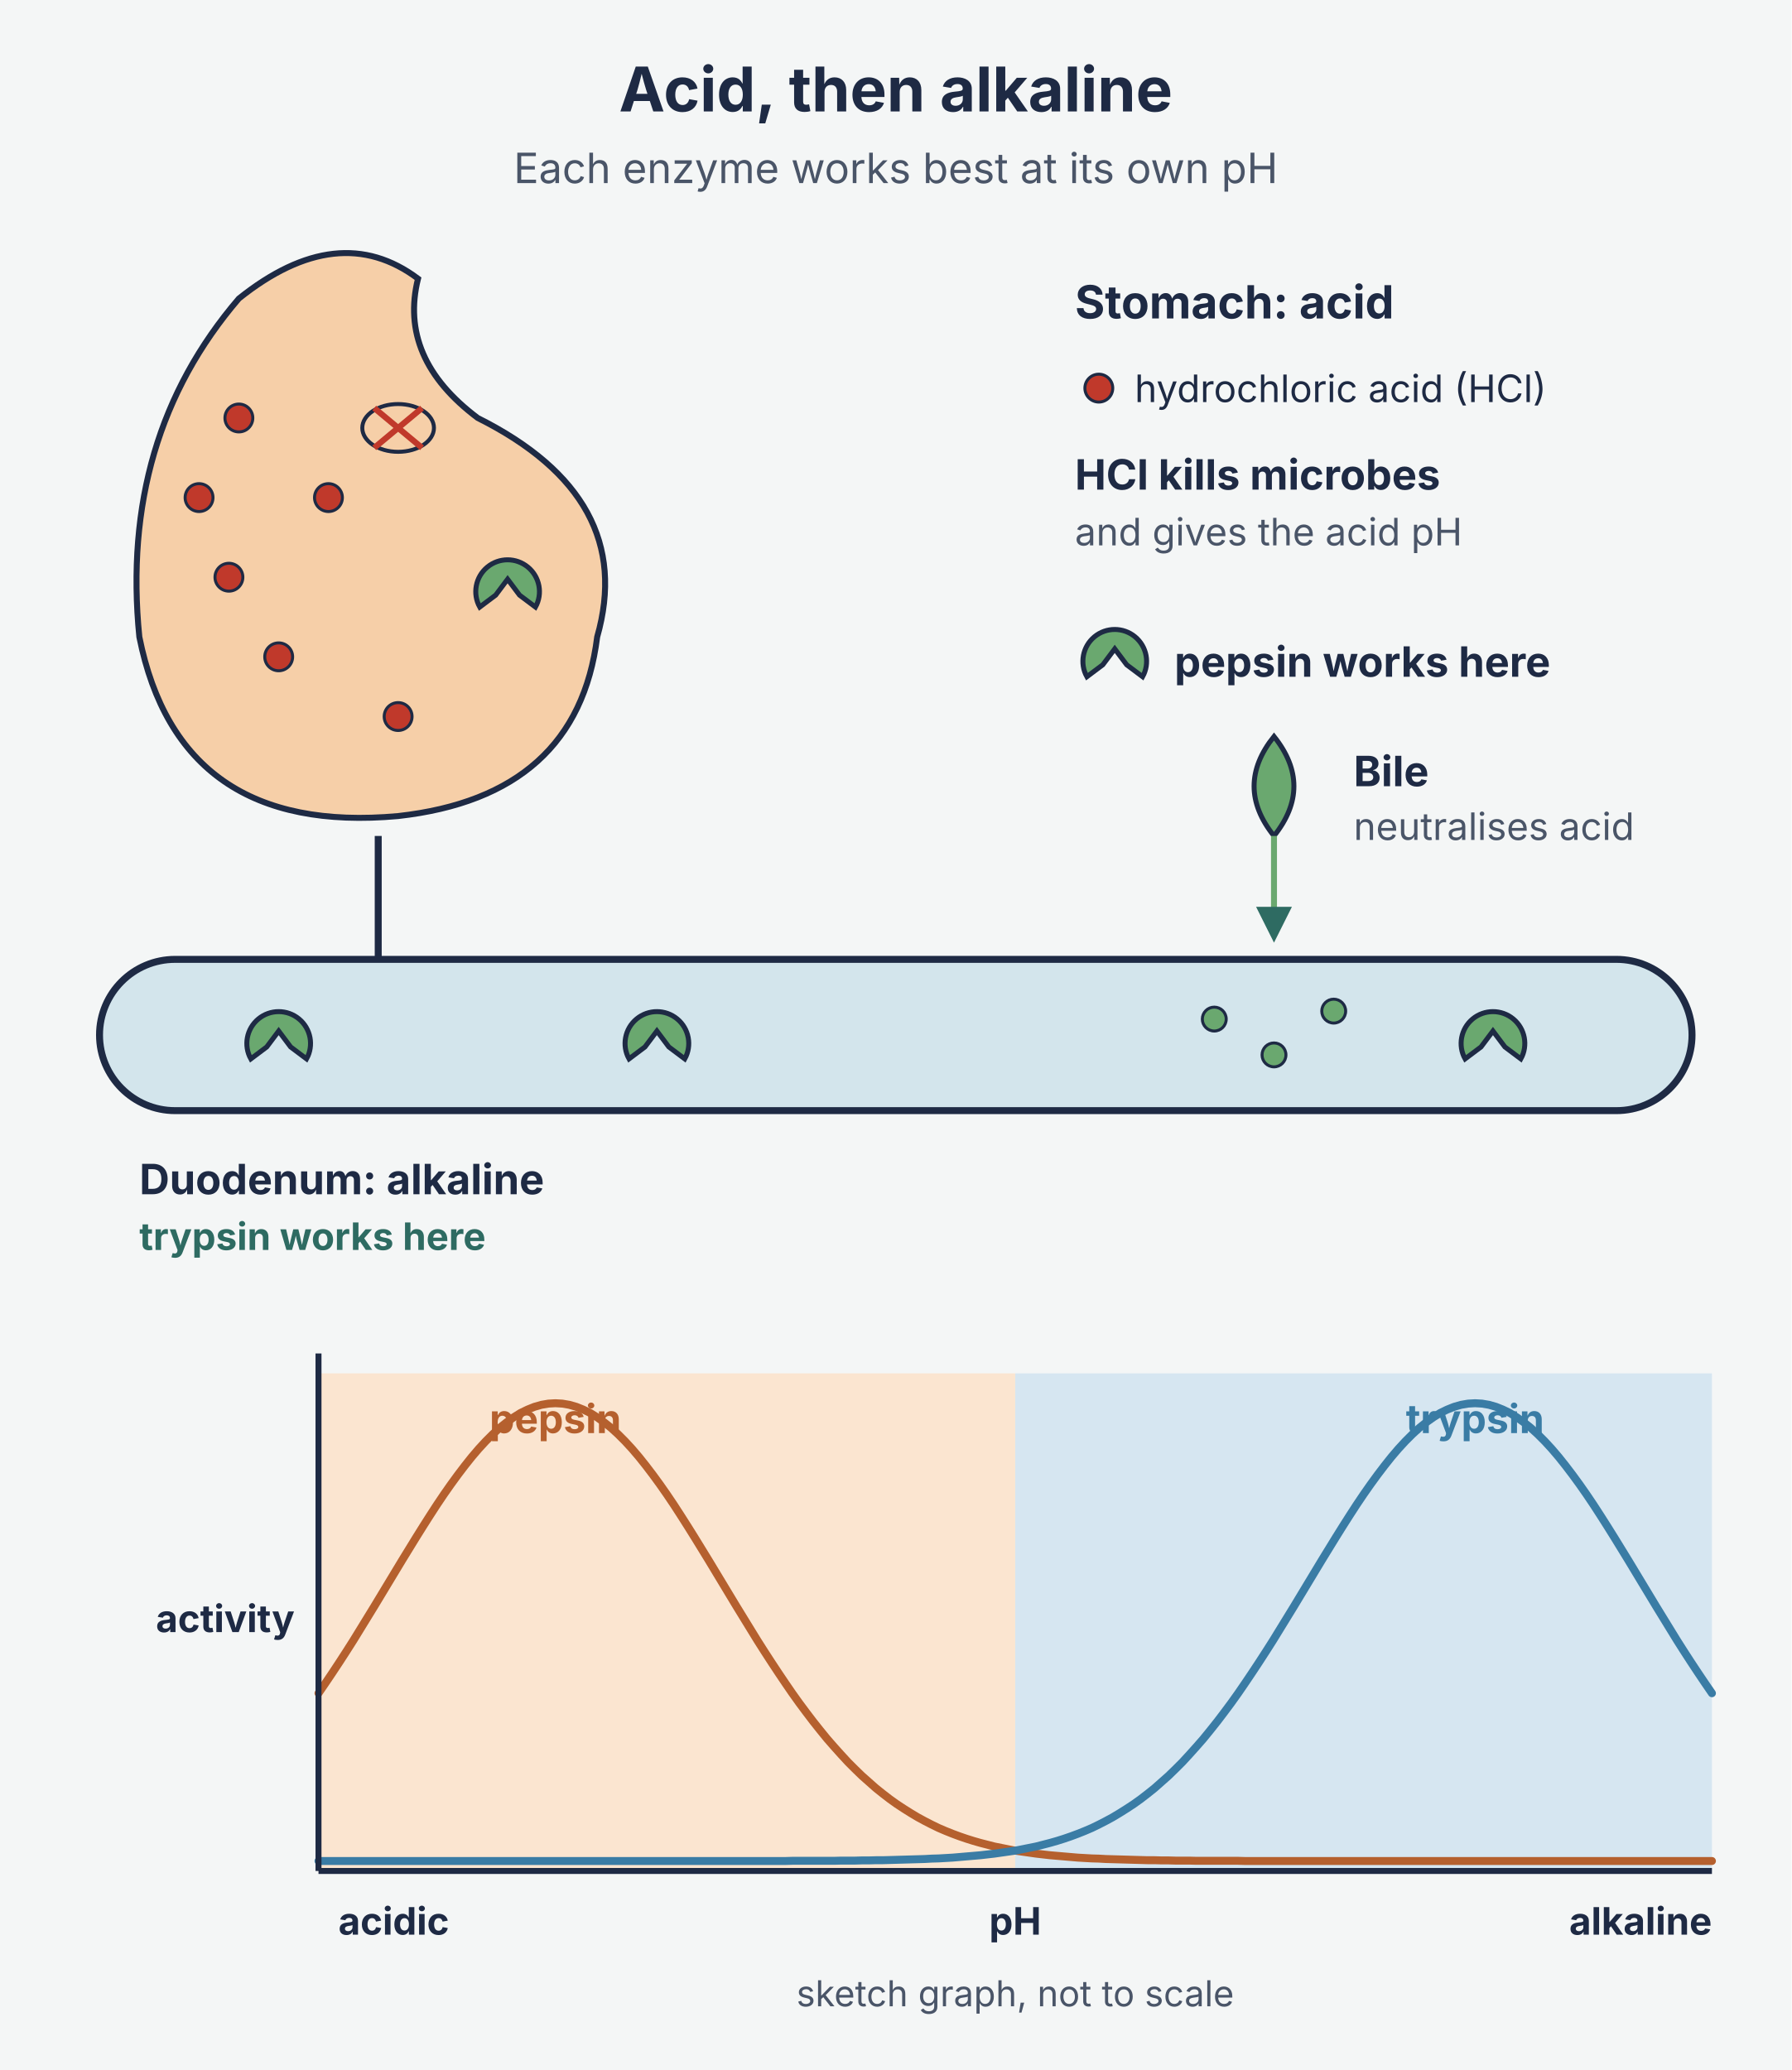
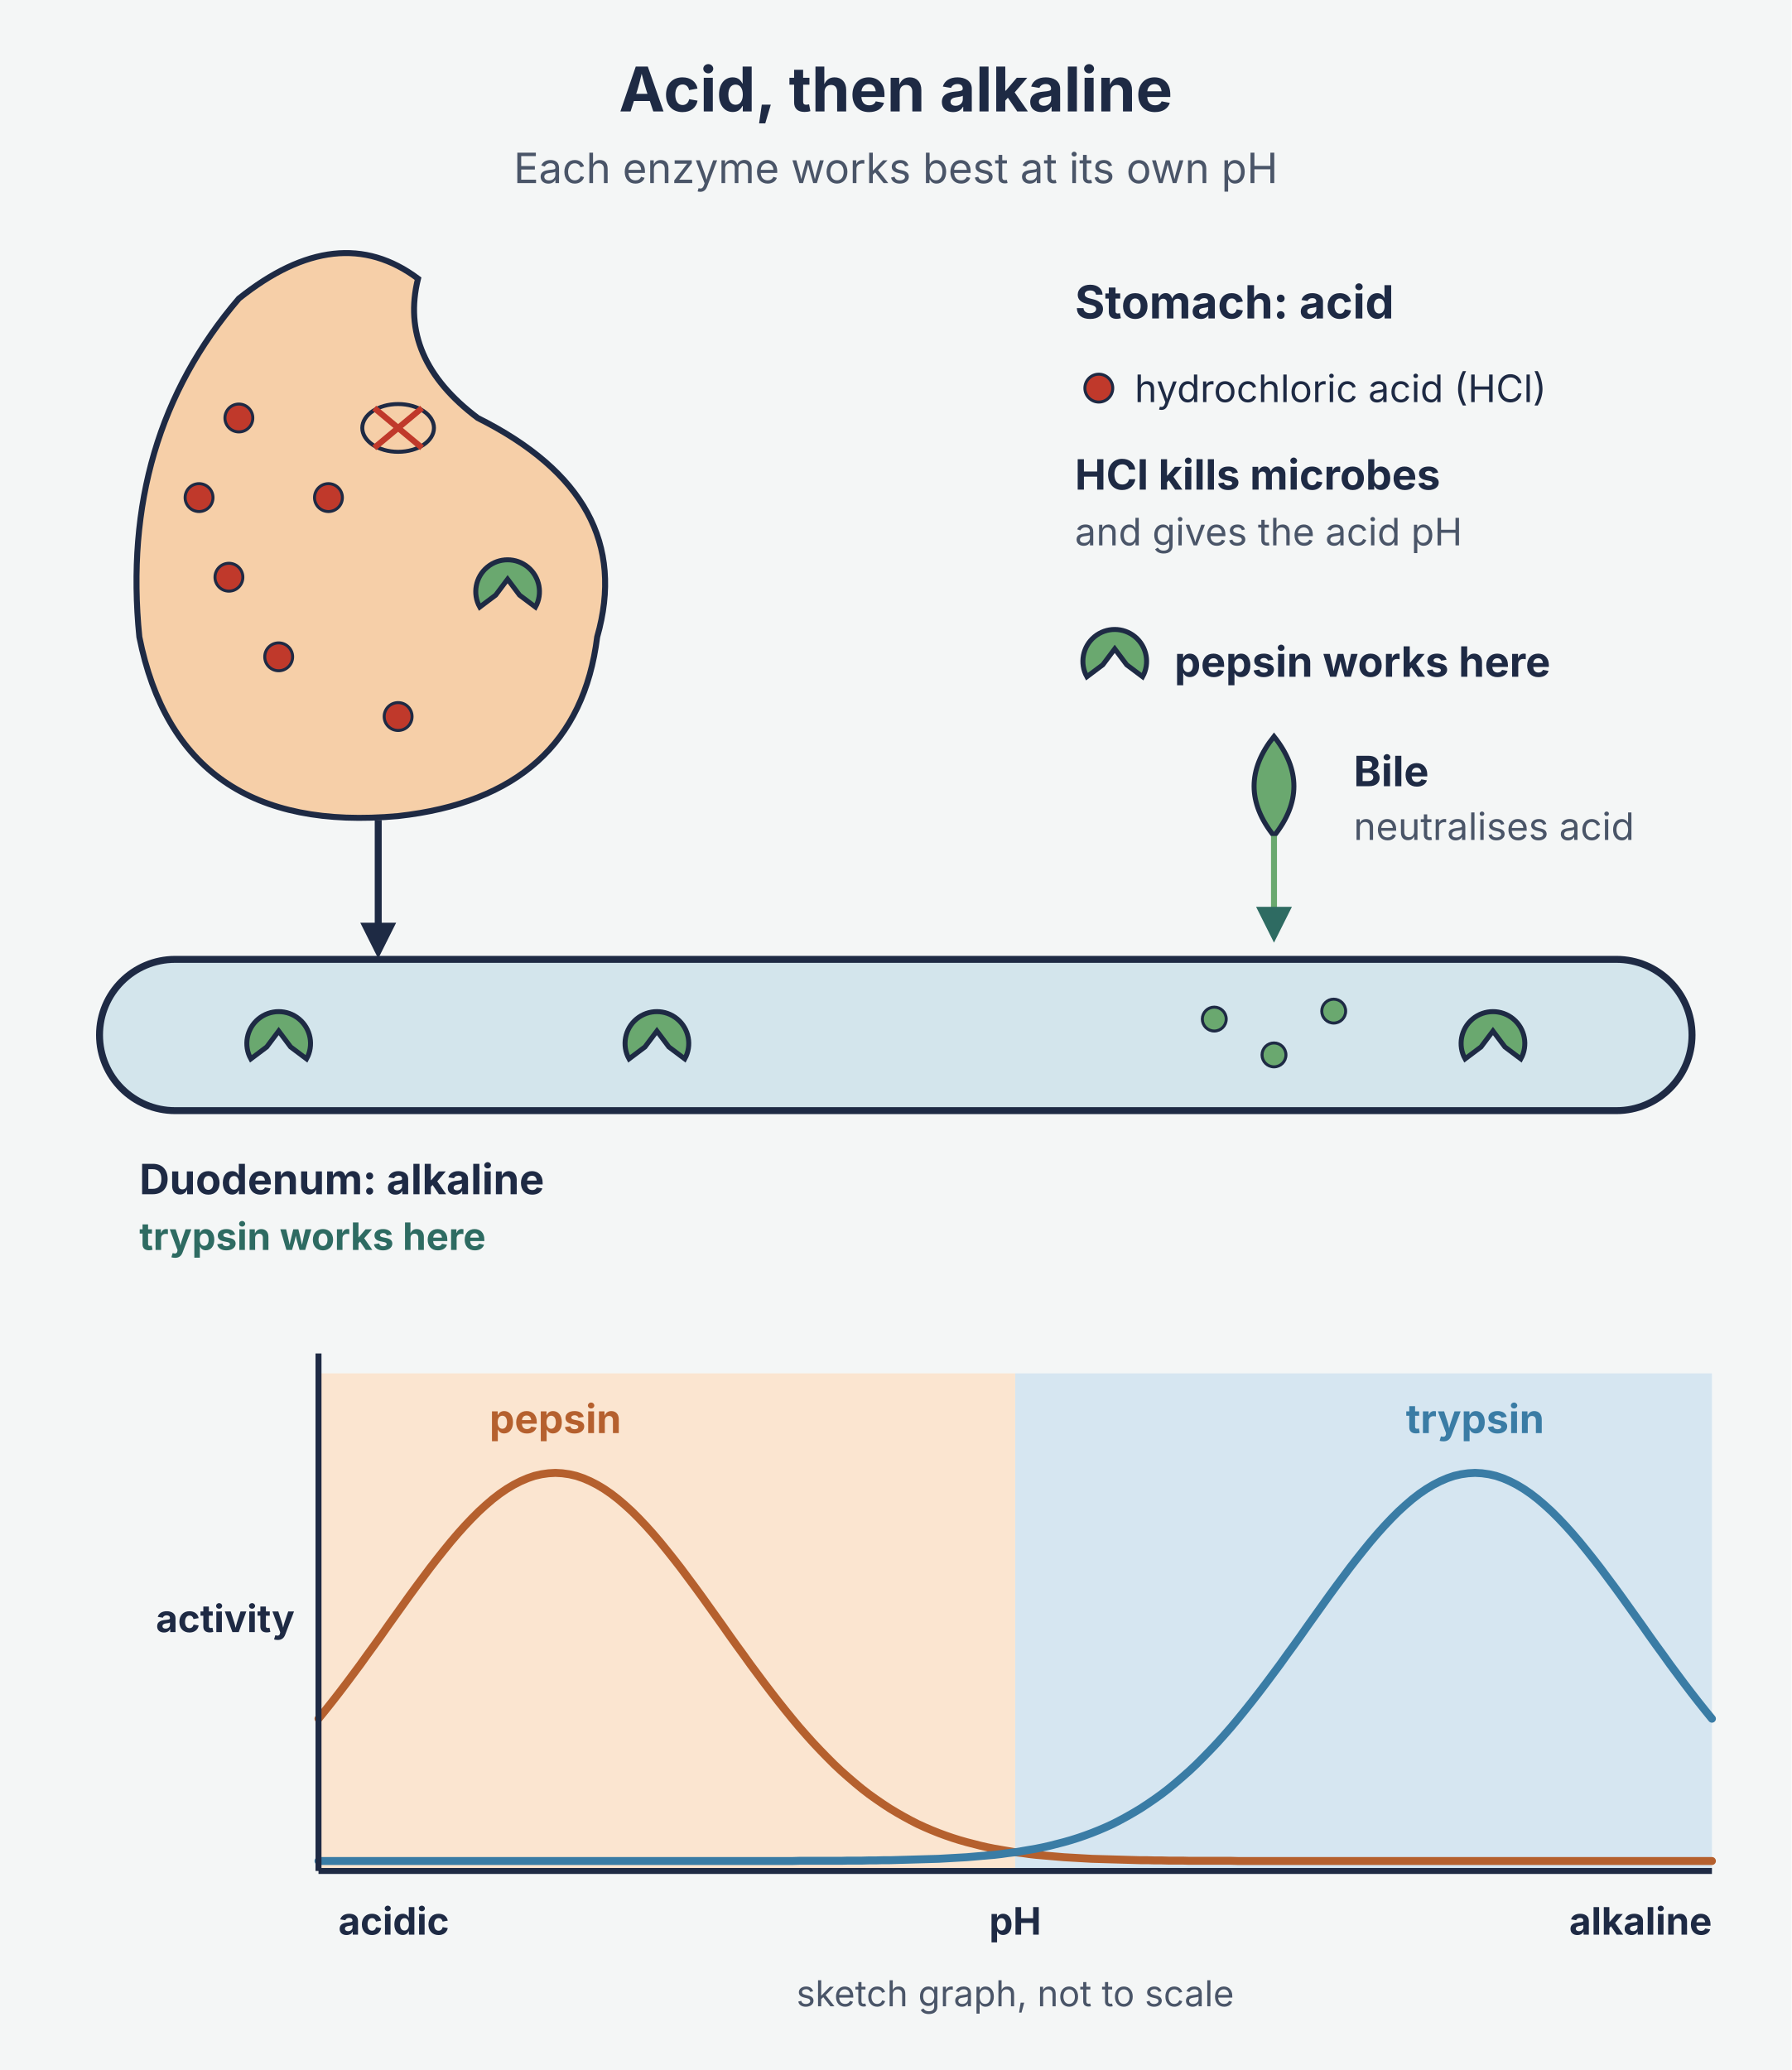
<svg xmlns="http://www.w3.org/2000/svg" viewBox="0 0 900 1040" width="900" height="1040" font-family="Inter, 'DejaVu Sans', Arial, sans-serif">
  <defs>
    <marker id="ah" viewBox="0 0 10 10" refX="8" refY="5" markerUnits="userSpaceOnUse" markerWidth="18" markerHeight="18" orient="auto-start-reverse">
      <path d="M0,0 L10,5 L0,10 z" fill="#1e2a44" />
    </marker>
    <marker id="ahT" viewBox="0 0 10 10" refX="8" refY="5" markerUnits="userSpaceOnUse" markerWidth="18" markerHeight="18" orient="auto-start-reverse">
      <path d="M0,0 L10,5 L0,10 z" fill="#2e6b62" />
    </marker>
    <marker id="ahR" viewBox="0 0 10 10" refX="8" refY="5" markerUnits="userSpaceOnUse" markerWidth="18" markerHeight="18" orient="auto-start-reverse">
      <path d="M0,0 L10,5 L0,10 z" fill="#b5602e" />
    </marker>
    <marker id="ahO" viewBox="0 0 10 10" refX="8" refY="5" markerUnits="userSpaceOnUse" markerWidth="18" markerHeight="18" orient="auto-start-reverse">
      <path d="M0,0 L10,5 L0,10 z" fill="#8a6d0d" />
    </marker>
  </defs>
  <rect width="900" height="1040" fill="#f4f6f6" />
  <text x="450" y="56" text-anchor="middle" font-size="31" font-weight="700" fill="#1e2a44">Acid, then alkaline</text>
  <text x="450" y="92" text-anchor="middle" font-size="21" fill="#4a5568">Each enzyme works best at its own pH</text>
  <path d="M120 150 Q60 220 70 320 Q90 420 200 410 Q290 400 300 320 Q320 250 240 210 Q200 180 210 140 Q170 110 120 150 Z" fill="#f6cfa8" stroke="#1e2a44" stroke-width="3" />
  <circle cx="120" cy="210" r="7" fill="#c0392b" stroke="#1e2a44" stroke-width="1.5" />
  <circle cx="100" cy="250" r="7" fill="#c0392b" stroke="#1e2a44" stroke-width="1.5" />
  <circle cx="165" cy="250" r="7" fill="#c0392b" stroke="#1e2a44" stroke-width="1.5" />
  <circle cx="115" cy="290" r="7" fill="#c0392b" stroke="#1e2a44" stroke-width="1.5" />
  <circle cx="140" cy="330" r="7" fill="#c0392b" stroke="#1e2a44" stroke-width="1.5" />
  <circle cx="200" cy="360" r="7" fill="#c0392b" stroke="#1e2a44" stroke-width="1.5" />
  <ellipse cx="200" cy="215" rx="18" ry="12" fill="none" stroke="#1e2a44" stroke-width="2" />
  <path d="M188 205 L212 225 M212 205 L188 225" stroke="#c0392b" stroke-width="3" />
  <path d="M241 305 A16 16 0 1 1 269 305 L261 299 L255 291 L249 299 Z" fill="#6aa86f" stroke="#1e2a44" stroke-width="2.5" />
  <text x="540" y="160" font-size="23" font-weight="700" fill="#1e2a44" text-anchor="start">Stomach: acid</text>
  <circle cx="552" cy="195" r="7" fill="#c0392b" stroke="#1e2a44" stroke-width="1.5" />
  <text x="570" y="202" font-size="19" font-weight="400" fill="#1e2a44" text-anchor="start">hydrochloric acid (HCl)</text>
  <text x="540" y="246" font-size="21" font-weight="700" fill="#1e2a44" text-anchor="start">HCl kills microbes</text>
  <text x="540" y="274" font-size="19" font-weight="400" fill="#4a5568" text-anchor="start">and gives the acid pH</text>
  <path d="M546 340 A16 16 0 1 1 574 340 L566 334 L560 326 L554 334 Z" fill="#6aa86f" stroke="#1e2a44" stroke-width="2.5" />
  <text x="590" y="340" font-size="21" font-weight="700" fill="#1e2a44" text-anchor="start">pepsin works here</text>
-   <line x1="190" y1="420" x2="190" y2="498" stroke="#1e2a44" stroke-width="3.5" marker-end="url(#ah)" />
+   <line x1="190" y1="412" x2="190" y2="478" stroke="#1e2a44" stroke-width="3.5" marker-end="url(#ah)" />
  <path d="M640 370 Q620 395 640 420 Q660 395 640 370 Z" fill="#6aa86f" stroke="#1e2a44" stroke-width="2.5" />
  <line x1="640" y1="420" x2="640" y2="470" stroke="#6aa86f" stroke-width="3" marker-end="url(#ahT)" />
  <text x="680" y="395" font-size="21" font-weight="700" fill="#1e2a44" text-anchor="start">Bile</text>
  <text x="680" y="422" font-size="19" font-weight="400" fill="#4a5568" text-anchor="start">neutralises acid</text>
  <rect x="50" y="482" width="800" height="76" rx="38" fill="#d3e5ec" stroke="#1e2a44" stroke-width="3.5" />
  <path d="M126 532 A16 16 0 1 1 154 532 L146 526 L140 518 L134 526 Z" fill="#6aa86f" stroke="#1e2a44" stroke-width="2.5" />
  <path d="M316 532 A16 16 0 1 1 344 532 L336 526 L330 518 L324 526 Z" fill="#6aa86f" stroke="#1e2a44" stroke-width="2.5" />
  <path d="M736 532 A16 16 0 1 1 764 532 L756 526 L750 518 L744 526 Z" fill="#6aa86f" stroke="#1e2a44" stroke-width="2.5" />
  <circle cx="610" cy="512" r="6" fill="#6aa86f" stroke="#1e2a44" stroke-width="1.5" />
  <circle cx="640" cy="530" r="6" fill="#6aa86f" stroke="#1e2a44" stroke-width="1.5" />
  <circle cx="670" cy="508" r="6" fill="#6aa86f" stroke="#1e2a44" stroke-width="1.5" />
  <text x="70" y="600" font-size="21" font-weight="700" fill="#1e2a44" text-anchor="start">Duodenum: alkaline</text>
  <text x="70" y="628" font-size="19" font-weight="700" fill="#2e6b62" text-anchor="start">trypsin works here</text>
  <rect x="160" y="690" width="350" height="250" fill="#fbe5d0" />
  <rect x="510" y="690" width="350" height="250" fill="#d6e6f1" />
-   <path d="M160.0 850.7 L163.5 845.6 L167.0 840.4 L170.5 835.1 L174.0 829.7 L177.5 824.2 L181.0 818.5 L184.5 812.8 L188.0 807.1 L191.5 801.3 L195.0 795.5 L198.5 789.7 L202.0 783.9 L205.5 778.2 L209.0 772.5 L212.5 766.9 L216.0 761.4 L219.5 756.0 L223.0 750.8 L226.5 745.8 L230.0 741.0 L233.5 736.4 L237.0 732.0 L240.5 727.9 L244.0 724.1 L247.5 720.6 L251.0 717.4 L254.5 714.6 L258.0 712.1 L261.5 709.9 L265.0 708.2 L268.5 706.8 L272.0 705.8 L275.5 705.2 L279.0 705.0 L282.5 705.2 L286.0 705.8 L289.5 706.8 L293.0 708.2 L296.5 709.9 L300.0 712.1 L303.5 714.6 L307.0 717.4 L310.5 720.6 L314.0 724.1 L317.5 727.9 L321.0 732.0 L324.5 736.4 L328.0 741.0 L331.5 745.8 L335.0 750.8 L338.5 756.0 L342.0 761.4 L345.5 766.9 L349.0 772.5 L352.5 778.2 L356.0 783.9 L359.5 789.7 L363.0 795.5 L366.5 801.3 L370.0 807.1 L373.5 812.8 L377.0 818.5 L380.5 824.2 L384.0 829.7 L387.5 835.1 L391.0 840.4 L394.5 845.6 L398.0 850.7 L401.5 855.6 L405.0 860.3 L408.5 864.9 L412.0 869.3 L415.5 873.6 L419.0 877.6 L422.5 881.5 L426.0 885.3 L429.5 888.8 L433.0 892.2 L436.5 895.3 L440.0 898.4 L443.5 901.2 L447.0 903.9 L450.5 906.4 L454.0 908.7 L457.5 910.9 L461.0 913.0 L464.5 914.9 L468.0 916.7 L471.5 918.4 L475.0 919.9 L478.5 921.3 L482.0 922.6 L485.5 923.8 L489.0 924.9 L492.5 925.9 L496.0 926.8 L499.5 927.7 L503.0 928.4 L506.5 929.1 L510.0 929.8 L513.5 930.3 L517.0 930.8 L520.5 931.3 L524.0 931.7 L527.5 932.1 L531.0 932.4 L534.5 932.7 L538.0 933.0 L541.5 933.3 L545.0 933.5 L548.5 933.7 L552.0 933.8 L555.5 934.0 L559.0 934.1 L562.5 934.2 L566.0 934.3 L569.5 934.4 L573.0 934.5 L576.5 934.6 L580.0 934.6 L583.5 934.7 L587.0 934.7 L590.5 934.8 L594.0 934.8 L597.5 934.8 L601.0 934.9 L604.5 934.9 L608.0 934.9 L611.5 934.9 L615.0 934.9 L618.5 934.9 L622.0 934.9 L625.5 935.0 L629.0 935.0 L632.5 935.0 L636.0 935.0 L639.5 935.0 L643.0 935.0 L646.5 935.0 L650.0 935.0 L653.5 935.0 L657.0 935.0 L660.5 935.0 L664.0 935.0 L667.5 935.0 L671.0 935.0 L674.5 935.0 L678.0 935.0 L681.5 935.0 L685.0 935.0 L688.5 935.0 L692.0 935.0 L695.5 935.0 L699.0 935.0 L702.5 935.0 L706.0 935.0 L709.5 935.0 L713.0 935.0 L716.5 935.0 L720.0 935.0 L723.5 935.0 L727.0 935.0 L730.5 935.0 L734.0 935.0 L737.5 935.0 L741.0 935.0 L744.5 935.0 L748.0 935.0 L751.5 935.0 L755.0 935.0 L758.5 935.0 L762.0 935.0 L765.5 935.0 L769.0 935.0 L772.5 935.0 L776.0 935.0 L779.5 935.0 L783.0 935.0 L786.5 935.0 L790.0 935.0 L793.5 935.0 L797.0 935.0 L800.5 935.0 L804.0 935.0 L807.5 935.0 L811.0 935.0 L814.5 935.0 L818.0 935.0 L821.5 935.0 L825.0 935.0 L828.5 935.0 L832.0 935.0 L835.5 935.0 L839.0 935.0 L842.5 935.0 L846.0 935.0 L849.5 935.0 L853.0 935.0 L856.5 935.0 L860.0 935.0" fill="none" stroke="#b5602e" stroke-width="4" stroke-linejoin="round" stroke-linecap="round" />
-   <path d="M160.0 935.0 L163.5 935.0 L167.0 935.0 L170.5 935.0 L174.0 935.0 L177.5 935.0 L181.0 935.0 L184.5 935.0 L188.0 935.0 L191.5 935.0 L195.0 935.0 L198.5 935.0 L202.0 935.0 L205.5 935.0 L209.0 935.0 L212.5 935.0 L216.0 935.0 L219.5 935.0 L223.0 935.0 L226.5 935.0 L230.0 935.0 L233.5 935.0 L237.0 935.0 L240.5 935.0 L244.0 935.0 L247.5 935.0 L251.0 935.0 L254.5 935.0 L258.0 935.0 L261.5 935.0 L265.0 935.0 L268.5 935.0 L272.0 935.0 L275.5 935.0 L279.0 935.0 L282.5 935.0 L286.0 935.0 L289.5 935.0 L293.0 935.0 L296.5 935.0 L300.0 935.0 L303.5 935.0 L307.0 935.0 L310.5 935.0 L314.0 935.0 L317.5 935.0 L321.0 935.0 L324.5 935.0 L328.0 935.0 L331.5 935.0 L335.0 935.0 L338.5 935.0 L342.0 935.0 L345.5 935.0 L349.0 935.0 L352.5 935.0 L356.0 935.0 L359.5 935.0 L363.0 935.0 L366.5 935.0 L370.0 935.0 L373.5 935.0 L377.0 935.0 L380.5 935.0 L384.0 935.0 L387.5 935.0 L391.0 935.0 L394.5 935.0 L398.0 934.9 L401.5 934.9 L405.0 934.9 L408.5 934.9 L412.0 934.9 L415.5 934.9 L419.0 934.9 L422.5 934.8 L426.0 934.8 L429.5 934.8 L433.0 934.7 L436.5 934.7 L440.0 934.6 L443.5 934.6 L447.0 934.5 L450.5 934.4 L454.0 934.3 L457.5 934.2 L461.0 934.1 L464.5 934.0 L468.0 933.8 L471.5 933.7 L475.0 933.5 L478.5 933.3 L482.0 933.0 L485.5 932.7 L489.0 932.4 L492.5 932.1 L496.0 931.7 L499.5 931.3 L503.0 930.8 L506.5 930.3 L510.0 929.8 L513.5 929.1 L517.0 928.4 L520.5 927.7 L524.0 926.8 L527.5 925.9 L531.0 924.9 L534.5 923.8 L538.0 922.6 L541.5 921.3 L545.0 919.9 L548.5 918.4 L552.0 916.7 L555.5 914.9 L559.0 913.0 L562.5 910.9 L566.0 908.7 L569.5 906.4 L573.0 903.9 L576.5 901.2 L580.0 898.4 L583.5 895.3 L587.0 892.2 L590.5 888.8 L594.0 885.3 L597.5 881.5 L601.0 877.6 L604.5 873.6 L608.0 869.3 L611.5 864.9 L615.0 860.3 L618.5 855.6 L622.0 850.7 L625.5 845.6 L629.0 840.4 L632.5 835.1 L636.0 829.7 L639.5 824.2 L643.0 818.5 L646.5 812.8 L650.0 807.1 L653.5 801.3 L657.0 795.5 L660.5 789.7 L664.0 783.9 L667.5 778.2 L671.0 772.5 L674.5 766.9 L678.0 761.4 L681.5 756.0 L685.0 750.8 L688.5 745.8 L692.0 741.0 L695.5 736.4 L699.0 732.0 L702.5 727.9 L706.0 724.1 L709.5 720.6 L713.0 717.4 L716.5 714.6 L720.0 712.1 L723.5 709.9 L727.0 708.2 L730.5 706.8 L734.0 705.8 L737.5 705.2 L741.0 705.0 L744.5 705.2 L748.0 705.8 L751.5 706.8 L755.0 708.2 L758.5 709.9 L762.0 712.1 L765.5 714.6 L769.0 717.4 L772.5 720.6 L776.0 724.1 L779.5 727.9 L783.0 732.0 L786.5 736.4 L790.0 741.0 L793.5 745.8 L797.0 750.8 L800.5 756.0 L804.0 761.4 L807.5 766.9 L811.0 772.5 L814.5 778.2 L818.0 783.9 L821.5 789.7 L825.0 795.5 L828.5 801.3 L832.0 807.1 L835.5 812.8 L839.0 818.5 L842.5 824.2 L846.0 829.7 L849.5 835.1 L853.0 840.4 L856.5 845.6 L860.0 850.7" fill="none" stroke="#3a7ca5" stroke-width="4" stroke-linejoin="round" stroke-linecap="round" />
+   <path d="M160.0 863.5 L163.5 859.2 L167.0 854.8 L170.5 850.3 L174.0 845.7 L177.5 841.0 L181.0 836.3 L184.5 831.4 L188.0 826.6 L191.5 821.7 L195.0 816.7 L198.5 811.8 L202.0 806.9 L205.5 802.0 L209.0 797.2 L212.5 792.5 L216.0 787.8 L219.5 783.3 L223.0 778.9 L226.5 774.6 L230.0 770.5 L233.5 766.6 L237.0 762.9 L240.5 759.4 L244.0 756.2 L247.5 753.2 L251.0 750.5 L254.5 748.1 L258.0 746.0 L261.5 744.2 L265.0 742.7 L268.5 741.5 L272.0 740.7 L275.5 740.2 L279.0 740.0 L282.5 740.2 L286.0 740.7 L289.5 741.5 L293.0 742.7 L296.5 744.2 L300.0 746.0 L303.5 748.1 L307.0 750.5 L310.5 753.2 L314.0 756.2 L317.5 759.4 L321.0 762.9 L324.5 766.6 L328.0 770.5 L331.5 774.6 L335.0 778.9 L338.5 783.3 L342.0 787.8 L345.5 792.5 L349.0 797.2 L352.5 802.0 L356.0 806.9 L359.5 811.8 L363.0 816.7 L366.5 821.7 L370.0 826.6 L373.5 831.4 L377.0 836.3 L380.5 841.0 L384.0 845.7 L387.5 850.3 L391.0 854.8 L394.5 859.2 L398.0 863.5 L401.5 867.7 L405.0 871.7 L408.5 875.6 L412.0 879.3 L415.5 882.9 L419.0 886.4 L422.5 889.7 L426.0 892.8 L429.5 895.8 L433.0 898.7 L436.5 901.4 L440.0 903.9 L443.5 906.3 L447.0 908.6 L450.5 910.7 L454.0 912.7 L457.5 914.6 L461.0 916.4 L464.5 918.0 L468.0 919.5 L471.5 920.9 L475.0 922.2 L478.5 923.4 L482.0 924.5 L485.5 925.5 L489.0 926.4 L492.5 927.3 L496.0 928.1 L499.5 928.8 L503.0 929.4 L506.5 930.0 L510.0 930.6 L513.5 931.0 L517.0 931.5 L520.5 931.9 L524.0 932.2 L527.5 932.5 L531.0 932.8 L534.5 933.1 L538.0 933.3 L541.5 933.5 L545.0 933.7 L548.5 933.9 L552.0 934.0 L555.5 934.1 L559.0 934.2 L562.5 934.3 L566.0 934.4 L569.5 934.5 L573.0 934.6 L576.5 934.6 L580.0 934.7 L583.5 934.7 L587.0 934.8 L590.5 934.8 L594.0 934.8 L597.5 934.9 L601.0 934.9 L604.5 934.9 L608.0 934.9 L611.5 934.9 L615.0 934.9 L618.5 934.9 L622.0 935.0 L625.5 935.0 L629.0 935.0 L632.5 935.0 L636.0 935.0 L639.5 935.0 L643.0 935.0 L646.5 935.0 L650.0 935.0 L653.5 935.0 L657.0 935.0 L660.5 935.0 L664.0 935.0 L667.5 935.0 L671.0 935.0 L674.5 935.0 L678.0 935.0 L681.5 935.0 L685.0 935.0 L688.5 935.0 L692.0 935.0 L695.5 935.0 L699.0 935.0 L702.5 935.0 L706.0 935.0 L709.5 935.0 L713.0 935.0 L716.5 935.0 L720.0 935.0 L723.5 935.0 L727.0 935.0 L730.5 935.0 L734.0 935.0 L737.5 935.0 L741.0 935.0 L744.5 935.0 L748.0 935.0 L751.5 935.0 L755.0 935.0 L758.5 935.0 L762.0 935.0 L765.5 935.0 L769.0 935.0 L772.5 935.0 L776.0 935.0 L779.5 935.0 L783.0 935.0 L786.5 935.0 L790.0 935.0 L793.5 935.0 L797.0 935.0 L800.5 935.0 L804.0 935.0 L807.5 935.0 L811.0 935.0 L814.5 935.0 L818.0 935.0 L821.5 935.0 L825.0 935.0 L828.5 935.0 L832.0 935.0 L835.5 935.0 L839.0 935.0 L842.5 935.0 L846.0 935.0 L849.5 935.0 L853.0 935.0 L856.5 935.0 L860.0 935.0" fill="none" stroke="#b5602e" stroke-width="4" stroke-linejoin="round" stroke-linecap="round" />
+   <path d="M160.0 935.0 L163.5 935.0 L167.0 935.0 L170.5 935.0 L174.0 935.0 L177.5 935.0 L181.0 935.0 L184.5 935.0 L188.0 935.0 L191.5 935.0 L195.0 935.0 L198.5 935.0 L202.0 935.0 L205.5 935.0 L209.0 935.0 L212.5 935.0 L216.0 935.0 L219.5 935.0 L223.0 935.0 L226.5 935.0 L230.0 935.0 L233.5 935.0 L237.0 935.0 L240.5 935.0 L244.0 935.0 L247.5 935.0 L251.0 935.0 L254.5 935.0 L258.0 935.0 L261.5 935.0 L265.0 935.0 L268.5 935.0 L272.0 935.0 L275.5 935.0 L279.0 935.0 L282.5 935.0 L286.0 935.0 L289.5 935.0 L293.0 935.0 L296.5 935.0 L300.0 935.0 L303.5 935.0 L307.0 935.0 L310.5 935.0 L314.0 935.0 L317.5 935.0 L321.0 935.0 L324.5 935.0 L328.0 935.0 L331.5 935.0 L335.0 935.0 L338.5 935.0 L342.0 935.0 L345.5 935.0 L349.0 935.0 L352.5 935.0 L356.0 935.0 L359.5 935.0 L363.0 935.0 L366.5 935.0 L370.0 935.0 L373.5 935.0 L377.0 935.0 L380.5 935.0 L384.0 935.0 L387.5 935.0 L391.0 935.0 L394.5 935.0 L398.0 935.0 L401.5 934.9 L405.0 934.9 L408.5 934.9 L412.0 934.9 L415.5 934.9 L419.0 934.9 L422.5 934.9 L426.0 934.8 L429.5 934.8 L433.0 934.8 L436.5 934.7 L440.0 934.7 L443.5 934.6 L447.0 934.6 L450.5 934.5 L454.0 934.4 L457.5 934.3 L461.0 934.2 L464.5 934.1 L468.0 934.0 L471.5 933.9 L475.0 933.7 L478.5 933.5 L482.0 933.3 L485.5 933.1 L489.0 932.8 L492.5 932.5 L496.0 932.2 L499.5 931.9 L503.0 931.5 L506.5 931.0 L510.0 930.6 L513.5 930.0 L517.0 929.4 L520.5 928.8 L524.0 928.1 L527.5 927.3 L531.0 926.4 L534.5 925.5 L538.0 924.5 L541.5 923.4 L545.0 922.2 L548.5 920.9 L552.0 919.5 L555.5 918.0 L559.0 916.4 L562.5 914.6 L566.0 912.7 L569.5 910.7 L573.0 908.6 L576.5 906.3 L580.0 903.9 L583.5 901.4 L587.0 898.7 L590.5 895.8 L594.0 892.8 L597.5 889.7 L601.0 886.4 L604.5 882.9 L608.0 879.3 L611.5 875.6 L615.0 871.7 L618.5 867.7 L622.0 863.5 L625.5 859.2 L629.0 854.8 L632.5 850.3 L636.0 845.7 L639.5 841.0 L643.0 836.3 L646.5 831.4 L650.0 826.6 L653.5 821.7 L657.0 816.7 L660.5 811.8 L664.0 806.9 L667.5 802.0 L671.0 797.2 L674.5 792.5 L678.0 787.8 L681.5 783.3 L685.0 778.9 L688.5 774.6 L692.0 770.5 L695.5 766.6 L699.0 762.9 L702.5 759.4 L706.0 756.2 L709.5 753.2 L713.0 750.5 L716.5 748.1 L720.0 746.0 L723.5 744.2 L727.0 742.7 L730.5 741.5 L734.0 740.7 L737.5 740.2 L741.0 740.0 L744.5 740.2 L748.0 740.7 L751.5 741.5 L755.0 742.7 L758.5 744.2 L762.0 746.0 L765.5 748.1 L769.0 750.5 L772.5 753.2 L776.0 756.2 L779.5 759.4 L783.0 762.9 L786.5 766.6 L790.0 770.5 L793.5 774.6 L797.0 778.9 L800.5 783.3 L804.0 787.8 L807.5 792.5 L811.0 797.2 L814.5 802.0 L818.0 806.9 L821.5 811.8 L825.0 816.7 L828.5 821.7 L832.0 826.6 L835.5 831.4 L839.0 836.3 L842.5 841.0 L846.0 845.7 L849.5 850.3 L853.0 854.8 L856.5 859.2 L860.0 863.5" fill="none" stroke="#3a7ca5" stroke-width="4" stroke-linejoin="round" stroke-linecap="round" />
  <line x1="160" y1="680" x2="160" y2="940" stroke="#1e2a44" stroke-width="3" />
  <line x1="160" y1="940" x2="860" y2="940" stroke="#1e2a44" stroke-width="3" />
  <text x="279" y="720" font-size="20" font-weight="700" fill="#b5602e" text-anchor="middle">pepsin</text>
  <text x="741" y="720" font-size="20" font-weight="700" fill="#3a7ca5" text-anchor="middle">trypsin</text>
  <text x="148" y="820" font-size="19" font-weight="700" fill="#1e2a44" text-anchor="end">activity</text>
  <text x="170" y="972" font-size="19" font-weight="700" fill="#1e2a44" text-anchor="start">acidic</text>
  <text x="510" y="972" font-size="19" font-weight="700" fill="#1e2a44" text-anchor="middle">pH</text>
  <text x="860" y="972" font-size="19" font-weight="700" fill="#1e2a44" text-anchor="end">alkaline</text>
  <text x="510" y="1008" font-size="18" font-weight="400" fill="#4a5568" text-anchor="middle">sketch graph, not to scale</text>
</svg>
